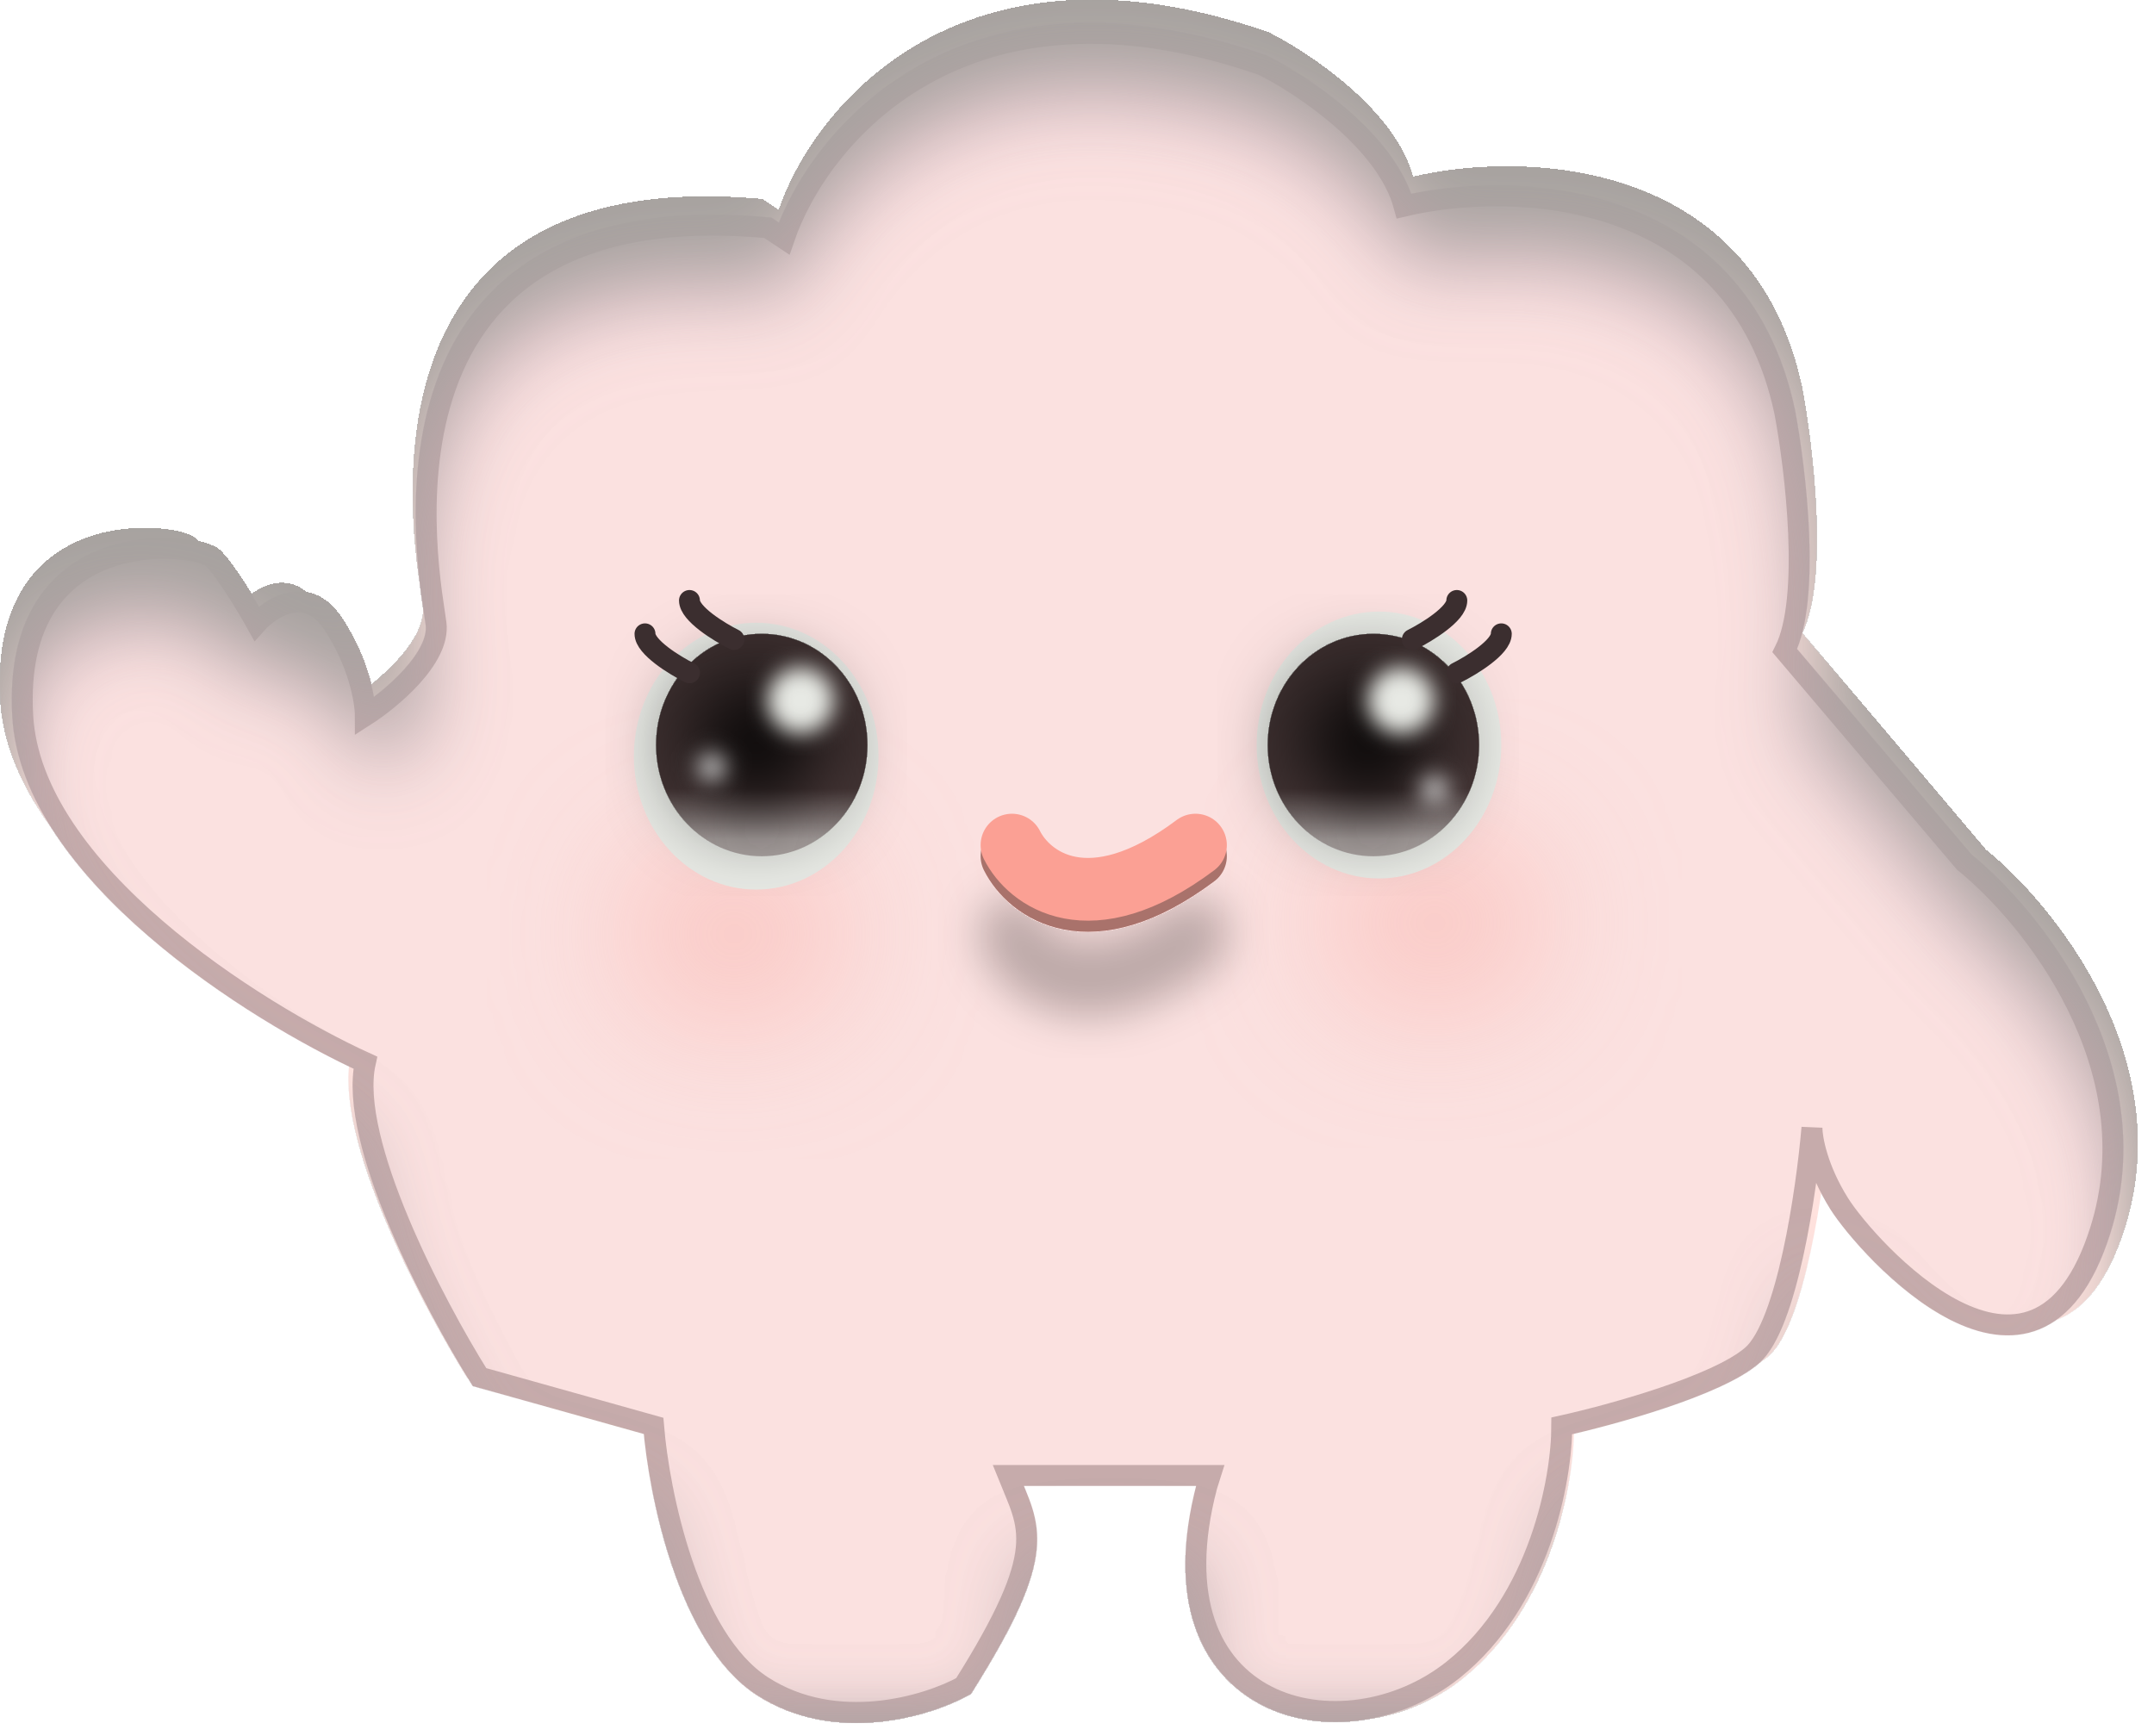
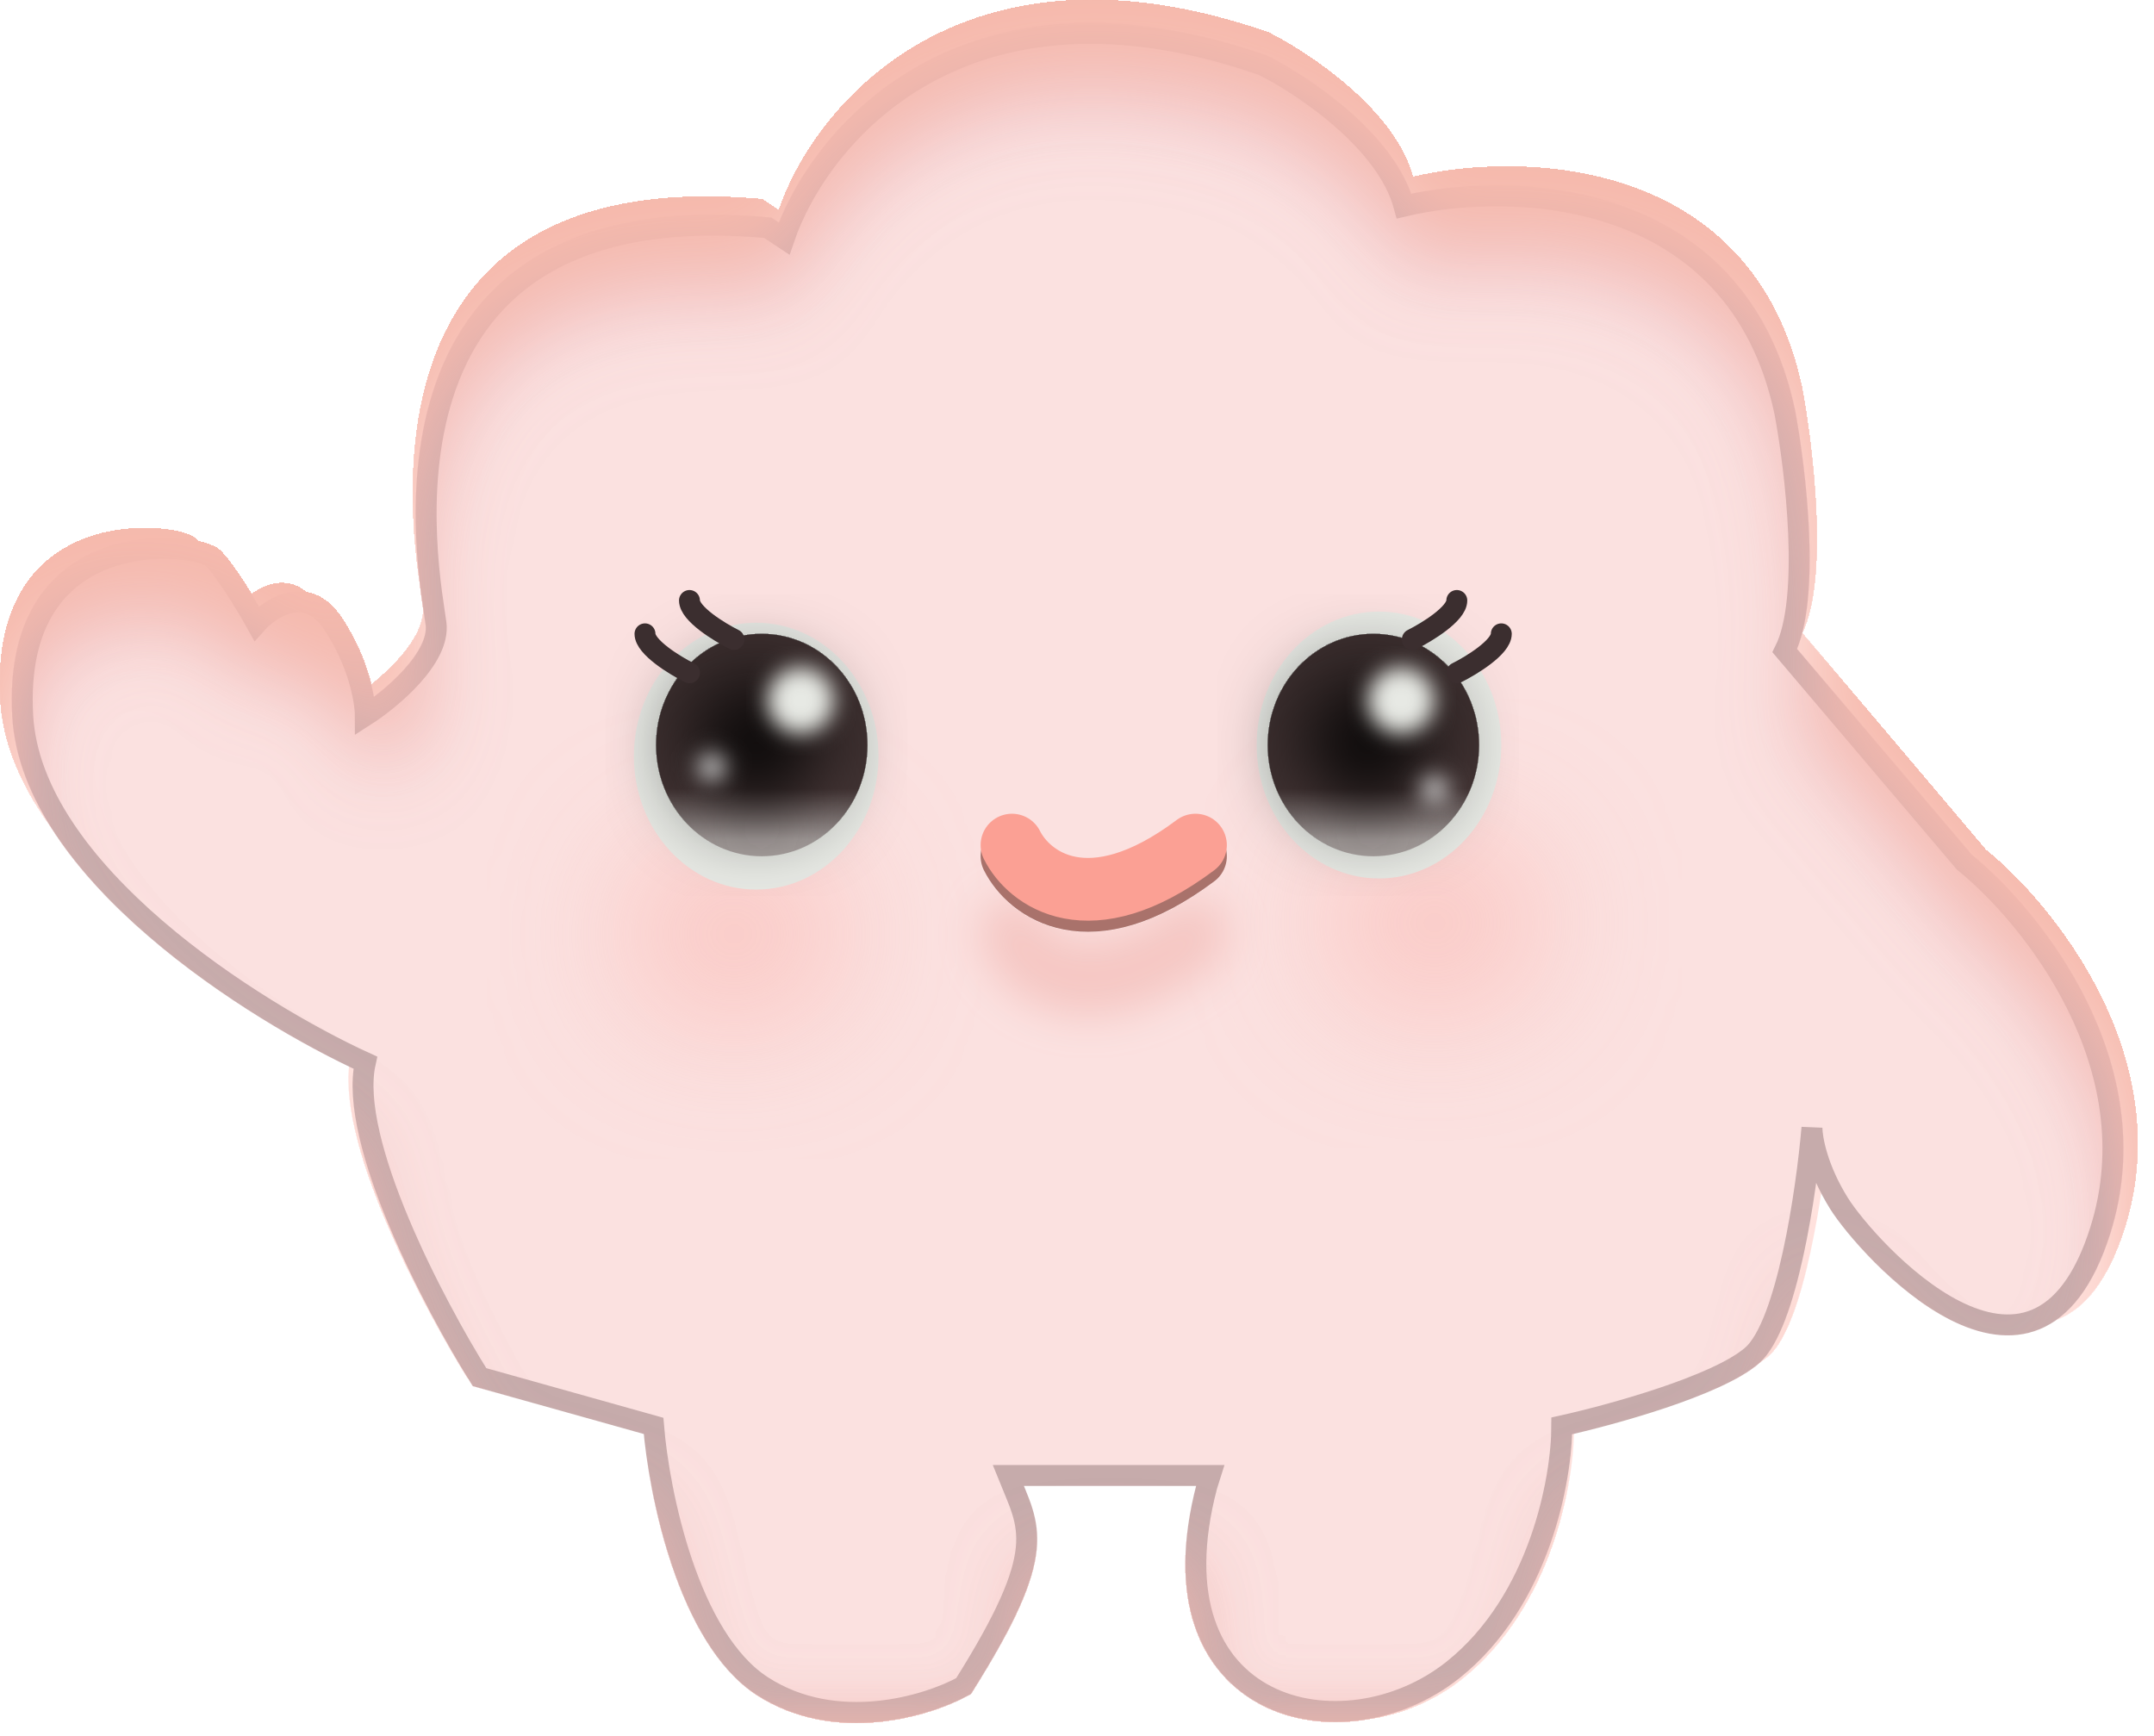
<svg xmlns="http://www.w3.org/2000/svg" width="103" height="83" viewBox="0 0 103 83" fill="none">
  <g filter="url(#filter0_i_109_90)">
    <path d="M16.773 33.465C18.014 32.667 20.442 30.646 20.23 28.945C19.964 26.817 15.976 7.674 36.449 9.535L37.246 10.067C38.93 5.104 45.967 -3.546 60.644 1.559C62.594 2.533 66.706 5.281 67.557 8.472C72.786 7.231 83.829 7.514 86.169 18.575C86.701 21.411 87.445 27.721 86.169 30.274L94.943 40.643C98.222 43.302 104.142 50.641 101.59 58.723C98.399 68.827 90.157 59.521 88.828 57.394C87.764 55.692 87.498 54.203 87.498 53.672C87.232 56.774 86.275 63.35 84.573 64.839C82.872 66.328 77.66 67.763 75.268 68.295C75.268 70.865 74.204 76.857 69.95 80.26C64.632 84.514 54.794 82.387 57.719 71.22C59.393 64.831 63.342 62.413 66.59 61.748L43.096 62.446C46.641 65.902 52.189 74.464 46.02 81.058C44.248 82.032 39.799 83.397 36.183 81.058C32.567 78.718 31.131 71.575 30.865 68.295L22.357 65.902C20.141 62.357 15.922 54.31 16.773 50.481C11.367 47.999 0.448 41.122 0.023 33.465C-0.509 23.893 8.531 24.956 9.328 25.754C9.967 26.392 11.012 28.147 11.456 28.945C12.165 28.147 13.902 27.03 15.178 28.945C16.454 30.859 16.773 32.755 16.773 33.465Z" fill="#FFE2DE" />
    <g filter="url(#filter1_i_109_90)">
      <path d="M61.765 70.512L47.342 70.636L42.174 61.68L70.172 61.439L61.765 70.512Z" fill="#FBE1E0" />
      <path d="M20.85 29.818C21.058 31.478 18.683 33.448 17.469 34.226C17.469 33.534 17.157 31.685 15.909 29.818C14.661 27.952 12.961 29.041 12.268 29.818C11.835 29.041 10.812 27.33 10.188 26.707C9.407 25.93 0.565 24.893 1.086 34.226C1.502 41.692 12.181 48.398 17.469 50.818C16.637 54.551 20.763 62.398 22.93 65.855L31.252 68.188C31.512 71.386 32.917 78.351 36.453 80.632C39.99 82.914 44.342 81.583 46.075 80.632C50.212 74.059 49.212 73.059 48.212 70.559H57.87L57.712 71.059C54.851 81.948 64.279 84.003 69.481 79.855C73.641 76.536 74.682 70.694 74.682 68.188C77.022 67.67 82.119 66.27 83.784 64.818C85.448 63.366 86.384 56.954 86.644 53.929C86.644 54.448 86.904 55.9 87.945 57.559C89.245 59.633 97.307 68.707 100.427 58.855C102.924 50.974 97.133 43.818 93.926 41.226L85.344 31.115C86.592 28.626 85.864 22.473 85.344 19.707C83.056 8.922 72.255 8.646 67.14 9.856C66.308 6.745 62.286 4.066 60.379 3.115C46.023 -1.863 39.141 6.572 37.494 11.411L36.713 10.893C16.689 9.078 20.59 27.744 20.85 29.818Z" fill="#FBE1E0" stroke="#C6ABAB" />
    </g>
    <g filter="url(#filter2_f_109_90)">
      <ellipse cx="35.096" cy="44.668" rx="4.786" ry="3.722" fill="#F9A49B" fill-opacity="0.57" />
    </g>
    <g filter="url(#filter3_f_109_90)">
      <ellipse cx="68.598" cy="44.137" rx="4.786" ry="3.722" fill="#F9A49B" fill-opacity="0.57" />
    </g>
    <ellipse cx="36.16" cy="36.16" rx="5.849" ry="6.381" fill="#E7E9E4" />
    <ellipse cx="65.939" cy="35.628" rx="5.849" ry="6.381" fill="#E7E9E4" />
    <g filter="url(#filter4_i_109_90)">
      <ellipse cx="36.426" cy="35.629" rx="5.052" ry="5.318" fill="url(#paint0_linear_109_90)" />
    </g>
    <g filter="url(#filter5_f_109_90)">
      <circle cx="36.16" cy="35.628" r="3.191" fill="black" />
    </g>
    <g filter="url(#filter6_i_109_90)">
      <ellipse cx="65.673" cy="35.629" rx="5.052" ry="5.318" fill="url(#paint1_linear_109_90)" />
    </g>
    <g filter="url(#filter7_f_109_90)">
      <circle cx="65.407" cy="35.628" r="3.191" fill="black" />
    </g>
    <g filter="url(#filter8_f_109_90)">
      <circle cx="38.287" cy="33.501" r="1.595" fill="#E7E9E4" />
    </g>
    <g filter="url(#filter9_f_109_90)">
      <circle cx="67.002" cy="33.501" r="1.595" fill="#E7E9E4" />
    </g>
    <g filter="url(#filter10_f_109_90)">
      <path d="M34.033 35.628L34.272 36.363H35.044L34.419 36.818L34.658 37.552L34.033 37.098L33.408 37.552L33.647 36.818L33.022 36.363H33.794L34.033 35.628Z" fill="#D9D9D9" />
    </g>
    <g filter="url(#filter11_f_109_90)">
      <path d="M68.598 36.692L68.837 37.427H69.609L68.984 37.881L69.223 38.616L68.598 38.162L67.973 38.616L68.211 37.881L67.586 37.427H68.359L68.598 36.692Z" fill="#D9D9D9" />
    </g>
    <g filter="url(#filter12_d_109_90)">
      <path d="M48.391 40.946C49.188 42.541 52.06 44.775 57.165 40.946" stroke-width="3" stroke-linecap="round" stroke="#A9726B" />
      <path d="M48.391 40.414C49.188 42.01 52.06 44.243 57.165 40.414" stroke-width="3" stroke-linecap="round" stroke="#FBA094" />
    </g>
    <path d="M32.969 32.172C32.26 31.817 30.842 30.949 30.842 30.311" stroke-linecap="round" stroke="#3B2E2F" />
    <path d="M35.096 30.577C34.388 30.222 32.969 29.354 32.969 28.716" stroke-linecap="round" stroke="#3B2E2F" />
    <path d="M69.662 32.172C70.371 31.817 71.789 30.949 71.789 30.311" stroke-linecap="round" stroke="#3B2E2F" />
    <path d="M67.535 30.577C68.244 30.222 69.662 29.354 69.662 28.716" stroke-linecap="round" stroke="#3B2E2F" />
  </g>
  <defs>
    <filter id="filter0_i_109_90" x="0" y="0" width="102.212" height="86.392" filterUnits="userSpaceOnUse" color-interpolation-filters="sRGB">
      <feFlood flood-opacity="0" result="BackgroundImageFix" />
      <feBlend mode="normal" in="SourceGraphic" in2="BackgroundImageFix" result="shape" />
      <feColorMatrix in="SourceAlpha" type="matrix" values="0 0 0 0 0 0 0 0 0 0 0 0 0 0 0 0 0 0 127 0" result="hardAlpha" />
      <feOffset dy="4" />
      <feGaussianBlur stdDeviation="2" />
      <feComposite in2="hardAlpha" operator="arithmetic" k2="-1" k3="1" />
-       <feColorMatrix type="matrix" values="0 0 0 0 0.652 0 0 0 0 0.635 0 0 0 0 0.624 0 0 0 1 0" />
+       <feColorMatrix type="matrix" values="0 0 0 0 0.962 0 0 0 0 0.726 0 0 0 0 0.676 0 0 0 1 0" />
      <feBlend mode="normal" in2="shape" result="effect1_innerShadow_109_90" />
    </filter>
    <filter id="filter1_i_109_90" x="0.563" y="1.095" width="100.972" height="85.297" filterUnits="userSpaceOnUse" color-interpolation-filters="sRGB">
      <feFlood flood-opacity="0" result="BackgroundImageFix" />
      <feBlend mode="normal" in="SourceGraphic" in2="BackgroundImageFix" result="shape" />
      <feColorMatrix in="SourceAlpha" type="matrix" values="0 0 0 0 0 0 0 0 0 0 0 0 0 0 0 0 0 0 127 0" result="hardAlpha" />
      <feOffset dy="4" />
      <feGaussianBlur stdDeviation="2" />
      <feComposite in2="hardAlpha" operator="arithmetic" k2="-1" k3="1" />
      <feColorMatrix type="matrix" values="0 0 0 0 0.848 0 0 0 0 0.644 0 0 0 0 0.766 0 0 0 0.25 0" />
      <feBlend mode="normal" in2="shape" result="effect1_innerShadow_109_90" />
    </filter>
    <filter id="filter2_f_109_90" x="23.311" y="33.946" width="23.572" height="21.445" filterUnits="userSpaceOnUse" color-interpolation-filters="sRGB">
      <feFlood flood-opacity="0" result="BackgroundImageFix" />
      <feBlend mode="normal" in="SourceGraphic" in2="BackgroundImageFix" result="shape" />
      <feGaussianBlur stdDeviation="3.5" result="effect1_foregroundBlur_109_90" />
    </filter>
    <filter id="filter3_f_109_90" x="56.812" y="33.414" width="23.572" height="21.445" filterUnits="userSpaceOnUse" color-interpolation-filters="sRGB">
      <feFlood flood-opacity="0" result="BackgroundImageFix" />
      <feBlend mode="normal" in="SourceGraphic" in2="BackgroundImageFix" result="shape" />
      <feGaussianBlur stdDeviation="3.5" result="effect1_foregroundBlur_109_90" />
    </filter>
    <filter id="filter4_i_109_90" x="31.374" y="30.311" width="10.104" height="14.635" filterUnits="userSpaceOnUse" color-interpolation-filters="sRGB">
      <feFlood flood-opacity="0" result="BackgroundImageFix" />
      <feBlend mode="normal" in="SourceGraphic" in2="BackgroundImageFix" result="shape" />
      <feColorMatrix in="SourceAlpha" type="matrix" values="0 0 0 0 0 0 0 0 0 0 0 0 0 0 0 0 0 0 127 0" result="hardAlpha" />
      <feOffset dy="4" />
      <feGaussianBlur stdDeviation="2" />
      <feComposite in2="hardAlpha" operator="arithmetic" k2="-1" k3="1" />
      <feColorMatrix type="matrix" values="0 0 0 0 0 0 0 0 0 0 0 0 0 0 0 0 0 0 0.25 0" />
      <feBlend mode="normal" in2="shape" result="effect1_innerShadow_109_90" />
    </filter>
    <filter id="filter5_f_109_90" x="28.97" y="28.438" width="14.381" height="14.381" filterUnits="userSpaceOnUse" color-interpolation-filters="sRGB">
      <feFlood flood-opacity="0" result="BackgroundImageFix" />
      <feBlend mode="normal" in="SourceGraphic" in2="BackgroundImageFix" result="shape" />
      <feGaussianBlur stdDeviation="2" result="effect1_foregroundBlur_109_90" />
    </filter>
    <filter id="filter6_i_109_90" x="60.621" y="30.311" width="10.104" height="14.635" filterUnits="userSpaceOnUse" color-interpolation-filters="sRGB">
      <feFlood flood-opacity="0" result="BackgroundImageFix" />
      <feBlend mode="normal" in="SourceGraphic" in2="BackgroundImageFix" result="shape" />
      <feColorMatrix in="SourceAlpha" type="matrix" values="0 0 0 0 0 0 0 0 0 0 0 0 0 0 0 0 0 0 127 0" result="hardAlpha" />
      <feOffset dy="4" />
      <feGaussianBlur stdDeviation="2" />
      <feComposite in2="hardAlpha" operator="arithmetic" k2="-1" k3="1" />
      <feColorMatrix type="matrix" values="0 0 0 0 0 0 0 0 0 0 0 0 0 0 0 0 0 0 0.25 0" />
      <feBlend mode="normal" in2="shape" result="effect1_innerShadow_109_90" />
    </filter>
    <filter id="filter7_f_109_90" x="58.217" y="28.438" width="14.381" height="14.381" filterUnits="userSpaceOnUse" color-interpolation-filters="sRGB">
      <feFlood flood-opacity="0" result="BackgroundImageFix" />
      <feBlend mode="normal" in="SourceGraphic" in2="BackgroundImageFix" result="shape" />
      <feGaussianBlur stdDeviation="2" result="effect1_foregroundBlur_109_90" />
    </filter>
    <filter id="filter8_f_109_90" x="35.692" y="30.906" width="5.191" height="5.191" filterUnits="userSpaceOnUse" color-interpolation-filters="sRGB">
      <feFlood flood-opacity="0" result="BackgroundImageFix" />
      <feBlend mode="normal" in="SourceGraphic" in2="BackgroundImageFix" result="shape" />
      <feGaussianBlur stdDeviation="0.5" result="effect1_foregroundBlur_109_90" />
    </filter>
    <filter id="filter9_f_109_90" x="64.407" y="30.906" width="5.191" height="5.191" filterUnits="userSpaceOnUse" color-interpolation-filters="sRGB">
      <feFlood flood-opacity="0" result="BackgroundImageFix" />
      <feBlend mode="normal" in="SourceGraphic" in2="BackgroundImageFix" result="shape" />
      <feGaussianBlur stdDeviation="0.5" result="effect1_foregroundBlur_109_90" />
    </filter>
    <filter id="filter10_f_109_90" x="32.022" y="34.628" width="4.023" height="3.924" filterUnits="userSpaceOnUse" color-interpolation-filters="sRGB">
      <feFlood flood-opacity="0" result="BackgroundImageFix" />
      <feBlend mode="normal" in="SourceGraphic" in2="BackgroundImageFix" result="shape" />
      <feGaussianBlur stdDeviation="0.5" result="effect1_foregroundBlur_109_90" />
    </filter>
    <filter id="filter11_f_109_90" x="66.586" y="35.692" width="4.023" height="3.924" filterUnits="userSpaceOnUse" color-interpolation-filters="sRGB">
      <feFlood flood-opacity="0" result="BackgroundImageFix" />
      <feBlend mode="normal" in="SourceGraphic" in2="BackgroundImageFix" result="shape" />
      <feGaussianBlur stdDeviation="0.5" result="effect1_foregroundBlur_109_90" />
    </filter>
    <filter id="filter12_d_109_90" x="44.89" y="38.914" width="15.774" height="11.647" filterUnits="userSpaceOnUse" color-interpolation-filters="sRGB">
      <feFlood flood-opacity="0" result="BackgroundImageFix" />
      <feColorMatrix in="SourceAlpha" type="matrix" values="0 0 0 0 0 0 0 0 0 0 0 0 0 0 0 0 0 0 127 0" result="hardAlpha" />
      <feOffset dy="4" />
      <feGaussianBlur stdDeviation="1" />
      <feComposite in2="hardAlpha" operator="out" />
-       <feColorMatrix type="matrix" values="0 0 0 0 0 0 0 0 0 0 0 0 0 0 0 0 0 0 0.25 0" />
+       <feColorMatrix type="matrix" values="0 0 0 0 0.961 0 0 0 0 0.78 0 0 0 0 0.765 0 0 0 1 0" />
      <feBlend mode="normal" in2="BackgroundImageFix" result="effect1_dropShadow_109_90" />
      <feBlend mode="normal" in="SourceGraphic" in2="effect1_dropShadow_109_90" result="shape" />
    </filter>
    <linearGradient id="paint0_linear_109_90" x1="36.426" y1="30.311" x2="36.426" y2="40.946" gradientUnits="userSpaceOnUse">
      <stop offset="0.697" stop-color="#524040" />
      <stop offset="0.923" stop-color="#908383" stop-opacity="0.66" />
    </linearGradient>
    <linearGradient id="paint1_linear_109_90" x1="65.673" y1="30.311" x2="65.673" y2="40.946" gradientUnits="userSpaceOnUse">
      <stop offset="0.697" stop-color="#524040" />
      <stop offset="0.923" stop-color="#908383" stop-opacity="0.66" />
    </linearGradient>
  </defs>
</svg>
